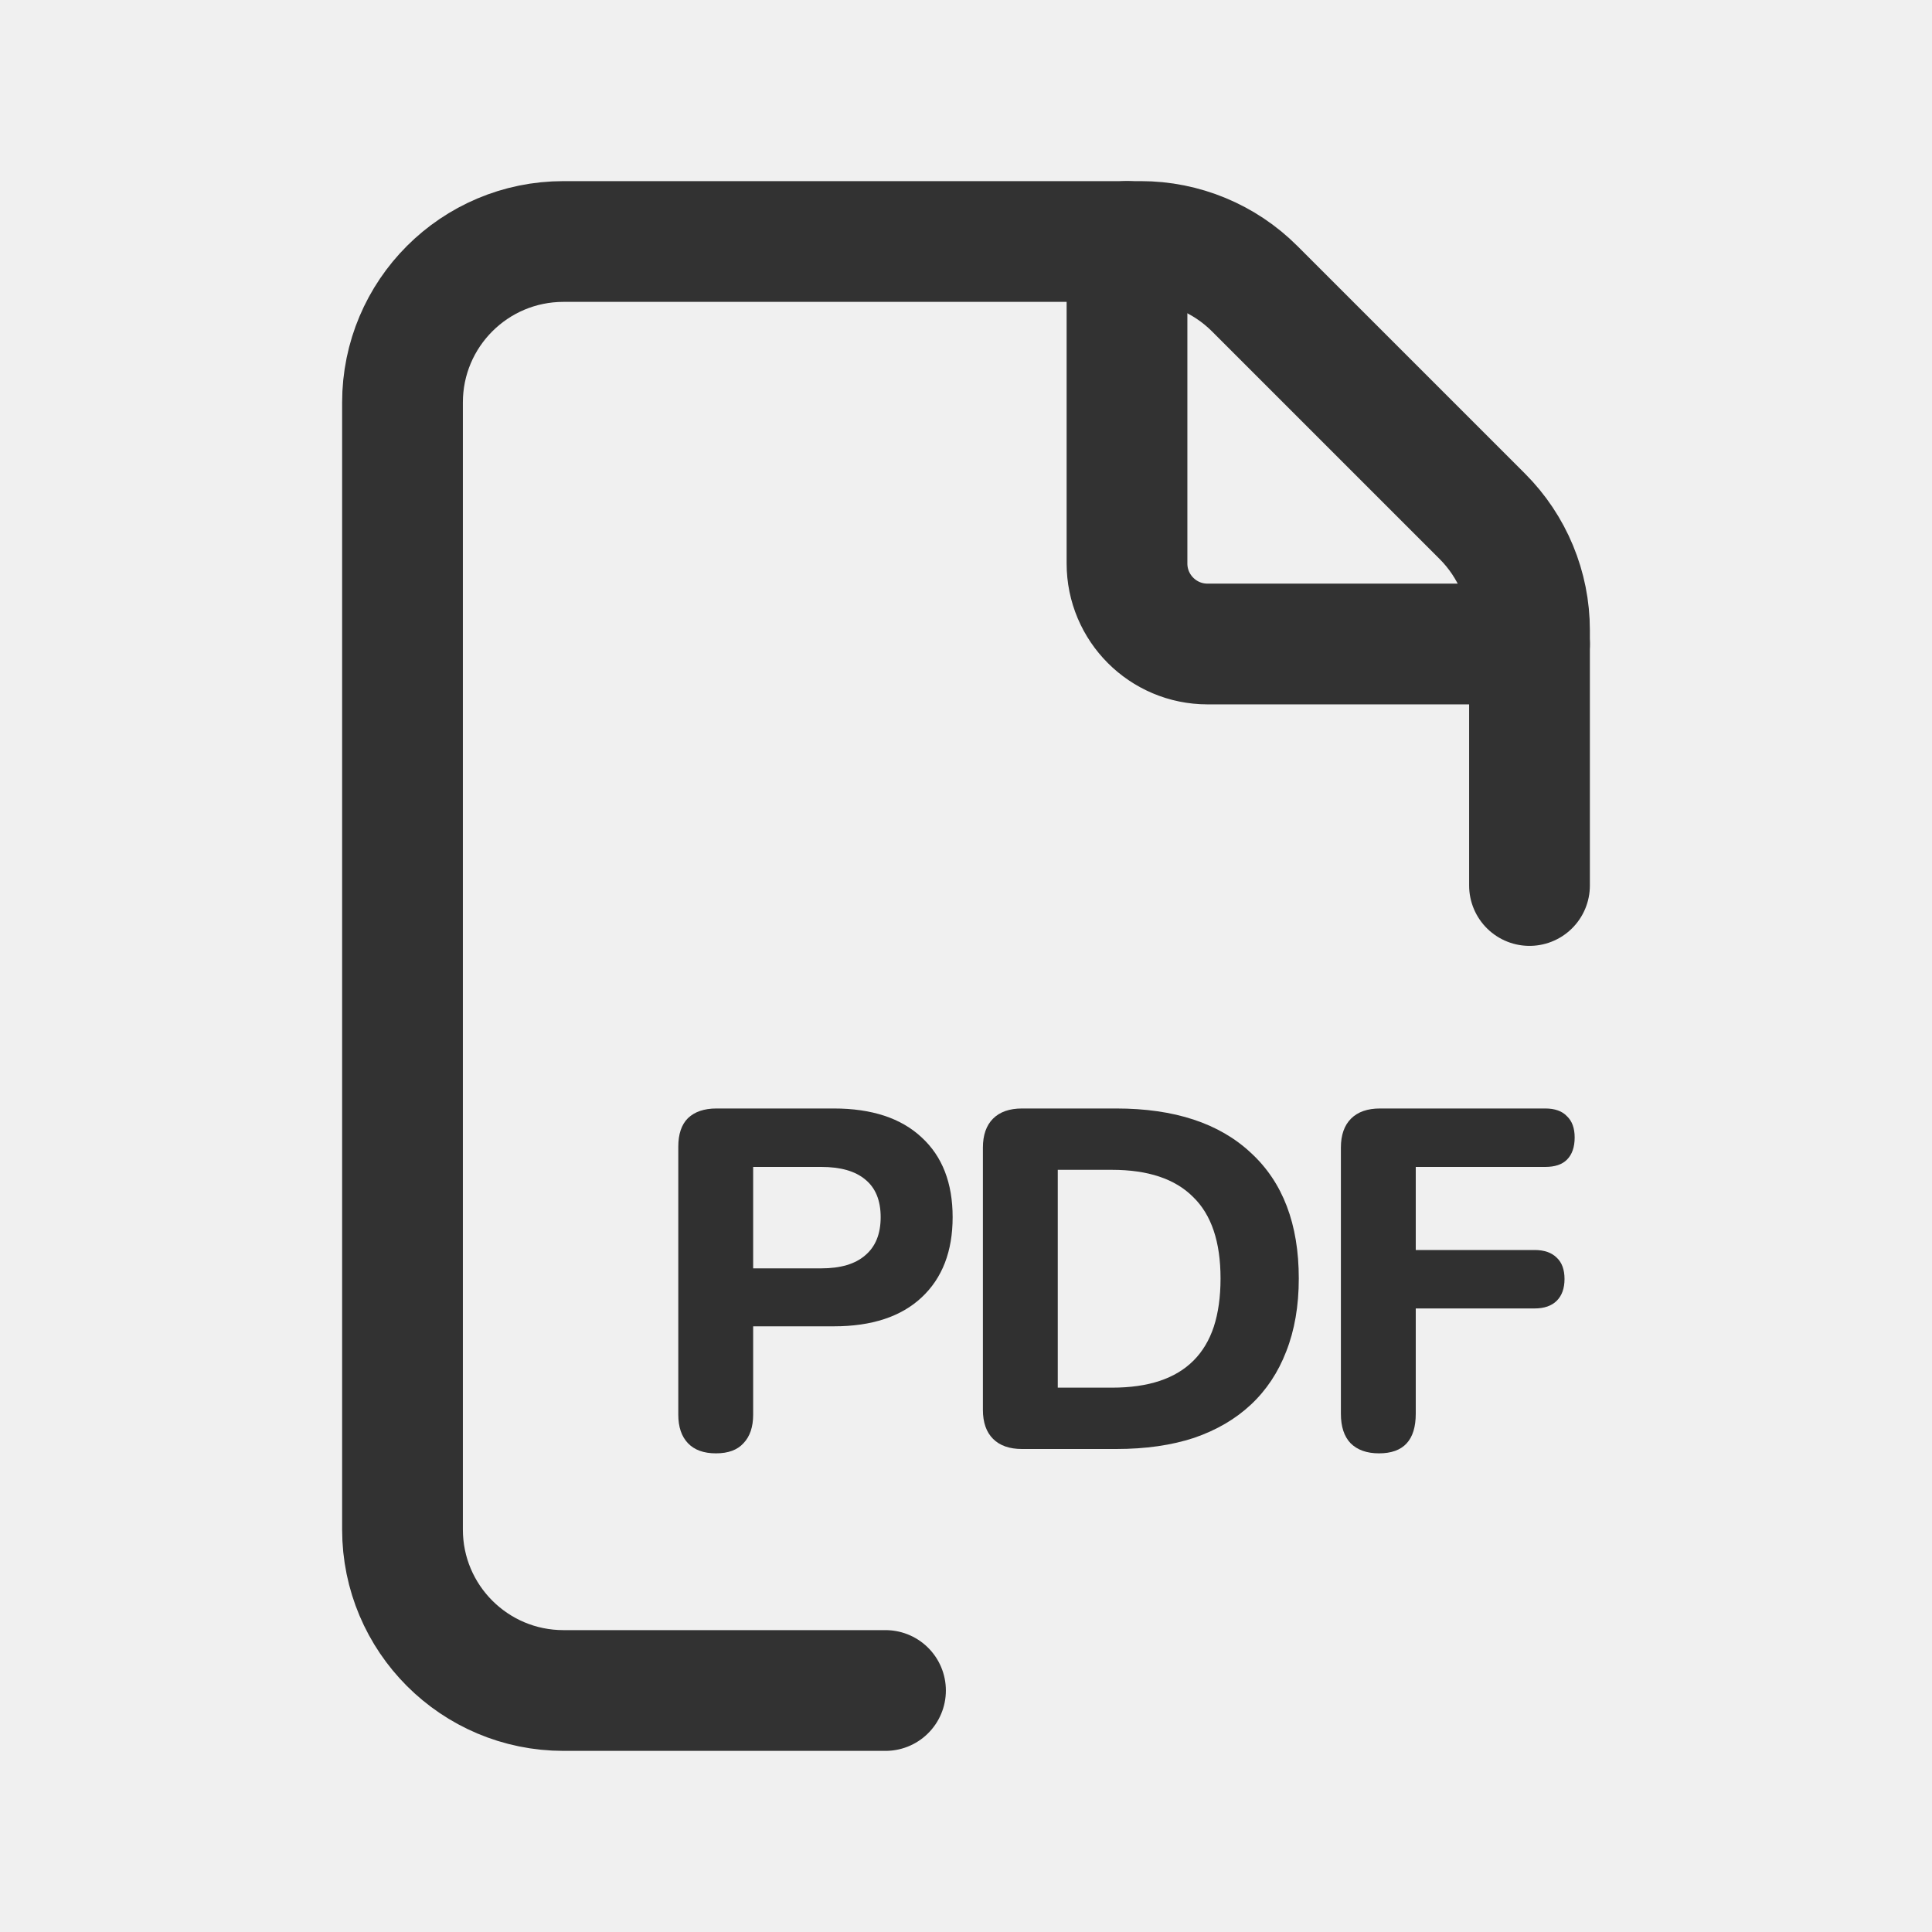
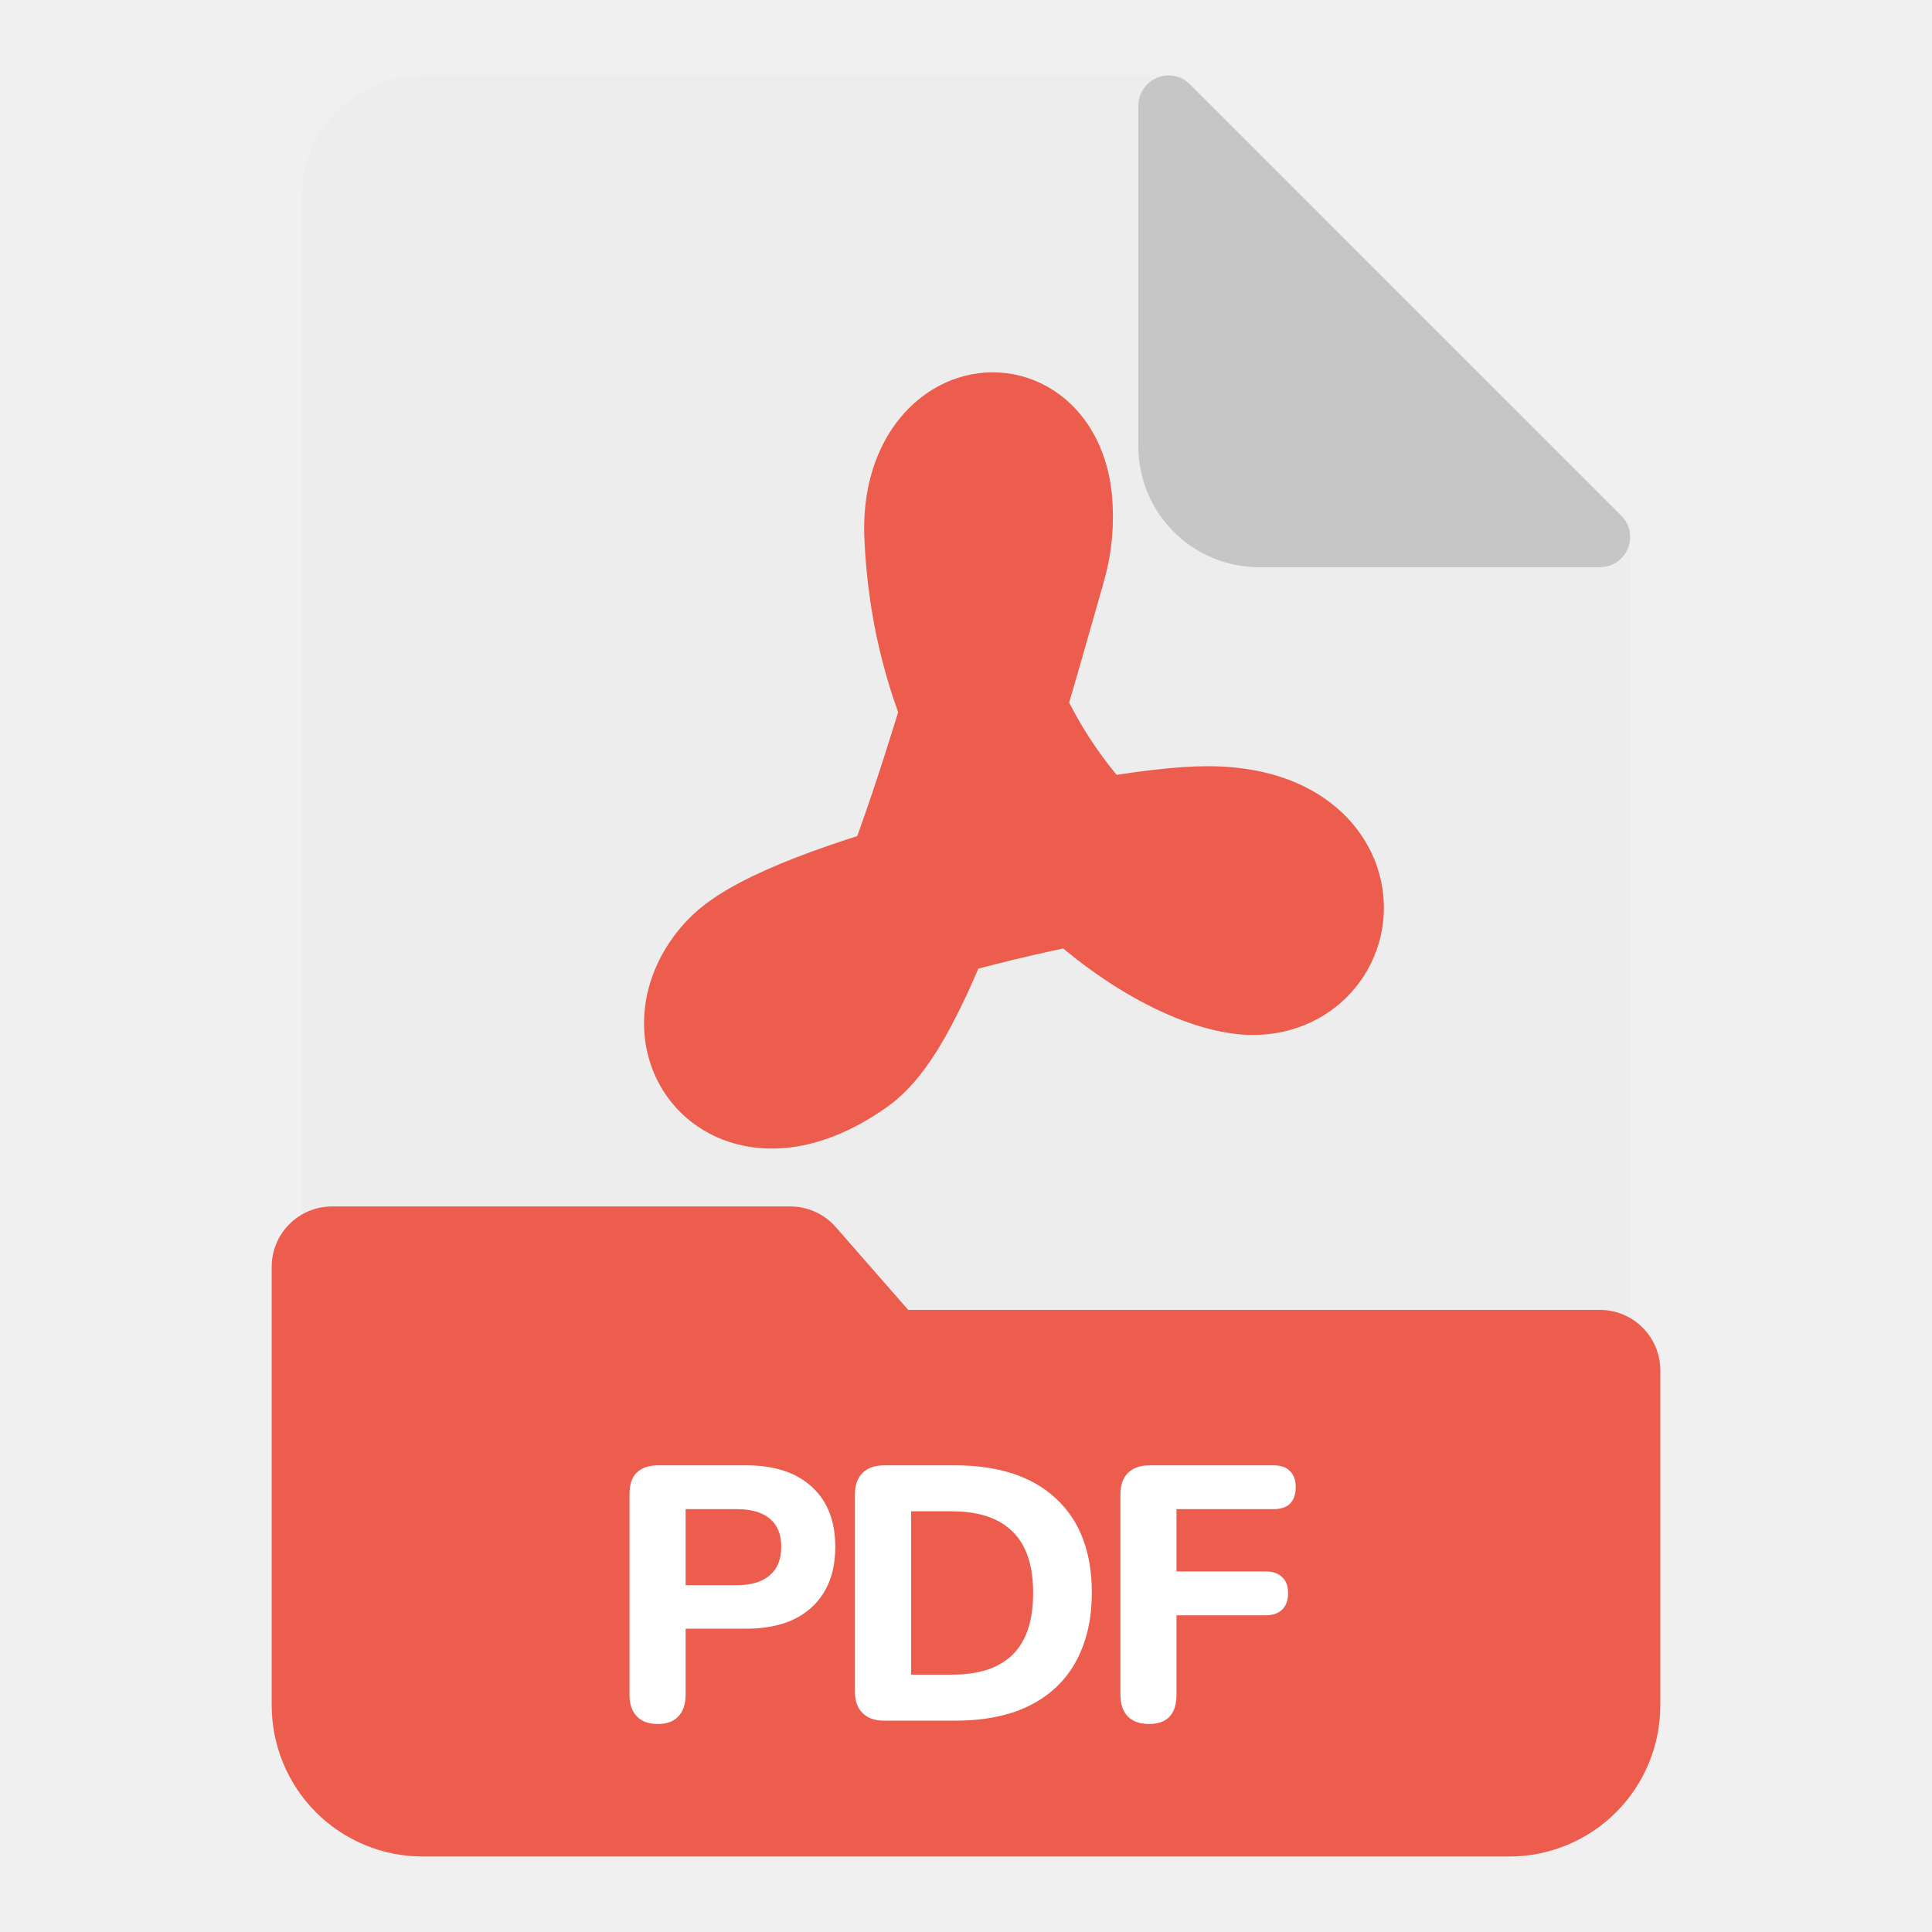
<svg xmlns="http://www.w3.org/2000/svg" width="24" height="24" viewBox="0 0 24 24" fill="none">
-   <g clip-path="url(#clip0_884_6962)">
-     <path d="M19 11V7.828C19 7.298 18.789 6.789 18.414 6.414L15.586 3.586C15.211 3.211 14.702 3 14.172 3H7C5.895 3 5 3.895 5 5V19C5 20.105 5.895 21 7 21H11" stroke="#323232" stroke-width="1.5" stroke-linecap="round" stroke-linejoin="round" />
-     <path d="M19 8H15C14.448 8 14 7.552 14 7V3" stroke="#323232" stroke-width="1.5" stroke-linecap="round" stroke-linejoin="round" />
-     <path d="M8.894 18.054C8.742 18.054 8.626 18.012 8.546 17.928C8.466 17.844 8.426 17.726 8.426 17.574V14.244C8.426 14.088 8.466 13.97 8.546 13.89C8.63 13.81 8.748 13.77 8.9 13.77H10.358C10.83 13.77 11.194 13.89 11.45 14.13C11.706 14.366 11.834 14.696 11.834 15.12C11.834 15.544 11.706 15.876 11.45 16.116C11.194 16.356 10.83 16.476 10.358 16.476H9.356V17.574C9.356 17.726 9.316 17.844 9.236 17.928C9.16 18.012 9.046 18.054 8.894 18.054ZM9.356 15.756H10.202C10.442 15.756 10.624 15.702 10.748 15.594C10.876 15.486 10.94 15.328 10.94 15.12C10.94 14.912 10.876 14.756 10.748 14.652C10.624 14.548 10.442 14.496 10.202 14.496H9.356V15.756Z" fill="#303030" />
-     <path d="M12.696 18C12.54 18 12.42 17.958 12.336 17.874C12.252 17.79 12.21 17.67 12.21 17.514V14.256C12.21 14.1 12.252 13.98 12.336 13.896C12.42 13.812 12.54 13.77 12.696 13.77H13.866C14.59 13.77 15.148 13.954 15.54 14.322C15.936 14.686 16.134 15.206 16.134 15.882C16.134 16.222 16.082 16.524 15.978 16.788C15.878 17.048 15.732 17.268 15.54 17.448C15.348 17.628 15.112 17.766 14.832 17.862C14.552 17.954 14.23 18 13.866 18H12.696ZM13.14 17.238H13.812C14.04 17.238 14.238 17.21 14.406 17.154C14.574 17.098 14.714 17.014 14.826 16.902C14.938 16.79 15.022 16.65 15.078 16.482C15.134 16.31 15.162 16.11 15.162 15.882C15.162 15.426 15.048 15.088 14.82 14.868C14.596 14.644 14.26 14.532 13.812 14.532H13.14V17.238Z" fill="#303030" />
-     <path d="M17.131 18.054C16.979 18.054 16.861 18.012 16.777 17.928C16.697 17.844 16.657 17.722 16.657 17.562V14.256C16.657 14.1 16.699 13.98 16.783 13.896C16.867 13.812 16.987 13.77 17.143 13.77H19.195C19.315 13.77 19.405 13.802 19.465 13.866C19.529 13.926 19.561 14.014 19.561 14.13C19.561 14.25 19.529 14.342 19.465 14.406C19.405 14.466 19.315 14.496 19.195 14.496H17.587V15.528H19.063C19.183 15.528 19.275 15.56 19.339 15.624C19.403 15.684 19.435 15.772 19.435 15.888C19.435 16.004 19.403 16.094 19.339 16.158C19.275 16.222 19.183 16.254 19.063 16.254H17.587V17.562C17.587 17.89 17.435 18.054 17.131 18.054Z" fill="#303030" />
-   </g>
-   <defs>
-     <clipPath id="clip0_884_6962">
-       <rect width="24" height="24" fill="white" />
-     </clipPath>
-   </defs>
+   <path d="M14.671 0.938H5.25C4.852 0.938 4.471 1.096 4.189 1.377C3.908 1.658 3.75 2.04 3.75 2.438V21.188C3.75 21.585 3.908 21.967 4.189 22.248C4.471 22.529 4.852 22.688 5.25 22.688H18.75C19.148 22.688 19.529 22.529 19.811 22.248C20.092 21.967 20.25 21.585 20.25 21.188V6.516L14.671 0.938Z" fill="#EDEDED" />
+   <path d="M20.14 6.406L14.781 1.047C14.729 0.995 14.662 0.959 14.589 0.945C14.517 0.93 14.441 0.938 14.373 0.966C14.304 0.995 14.246 1.043 14.205 1.104C14.163 1.166 14.141 1.238 14.141 1.313V5.546C14.141 5.944 14.299 6.326 14.581 6.607C14.862 6.888 15.243 7.046 15.641 7.046H19.875C19.949 7.046 20.022 7.024 20.083 6.983C20.145 6.942 20.193 6.883 20.221 6.815C20.25 6.746 20.257 6.671 20.243 6.598C20.228 6.525 20.193 6.459 20.14 6.406Z" fill="#C6C6C6" />
+   <path d="M19.875 16.272H11.282L10.382 15.243C10.312 15.162 10.225 15.098 10.128 15.054C10.03 15.01 9.925 14.987 9.818 14.987H4.125C3.926 14.987 3.735 15.066 3.595 15.207C3.454 15.347 3.375 15.538 3.375 15.737V21.187C3.376 21.684 3.573 22.161 3.925 22.513C4.276 22.864 4.753 23.062 5.25 23.062H18.75C19.247 23.062 19.724 22.864 20.075 22.513C20.427 22.161 20.624 21.684 20.625 21.187V17.022C20.625 16.823 20.546 16.633 20.405 16.492C20.265 16.351 20.074 16.272 19.875 16.272Z" fill="#EC5D4E" />
+   <path d="M8.171 21.416C8.057 21.416 7.97 21.384 7.91 21.321C7.85 21.258 7.82 21.169 7.82 21.055V18.558C7.82 18.441 7.85 18.352 7.91 18.293C7.973 18.233 8.061 18.203 8.175 18.203H9.269C9.623 18.203 9.896 18.293 10.088 18.473C10.28 18.649 10.376 18.897 10.376 19.215C10.376 19.533 10.28 19.782 10.088 19.962C9.896 20.142 9.623 20.232 9.269 20.232H8.517V21.055C8.517 21.169 8.487 21.258 8.427 21.321C8.37 21.384 8.285 21.416 8.171 21.416ZM8.517 19.692H9.152C9.332 19.692 9.468 19.651 9.561 19.57C9.657 19.489 9.705 19.371 9.705 19.215C9.705 19.059 9.657 18.942 9.561 18.864C9.468 18.786 9.332 18.747 9.152 18.747H8.517V19.692Z" fill="white" />
+   <path d="M10.985 21.375C10.868 21.375 10.778 21.343 10.715 21.28C10.652 21.218 10.62 21.128 10.62 21.011V18.567C10.62 18.45 10.652 18.36 10.715 18.297C10.778 18.234 10.868 18.203 10.985 18.203H11.862C12.405 18.203 12.824 18.34 13.118 18.616C13.415 18.89 13.563 19.279 13.563 19.787C13.563 20.041 13.524 20.268 13.446 20.466C13.371 20.661 13.262 20.826 13.118 20.961C12.974 21.096 12.797 21.2 12.587 21.271C12.377 21.34 12.135 21.375 11.862 21.375H10.985ZM11.318 20.803H11.822C11.993 20.803 12.141 20.782 12.267 20.741C12.393 20.698 12.498 20.636 12.582 20.552C12.666 20.468 12.729 20.363 12.771 20.236C12.813 20.108 12.834 19.957 12.834 19.787C12.834 19.445 12.749 19.191 12.578 19.026C12.41 18.858 12.158 18.774 11.822 18.774H11.318V20.803Z" fill="white" />
+   <path d="M14.273 21.416C14.159 21.416 14.071 21.384 14.008 21.321C13.948 21.258 13.918 21.166 13.918 21.047V18.567C13.918 18.45 13.949 18.36 14.012 18.297C14.075 18.234 14.165 18.203 14.282 18.203H15.821C15.911 18.203 15.979 18.227 16.024 18.274C16.072 18.32 16.096 18.386 16.096 18.473C16.096 18.562 16.072 18.631 16.024 18.68C15.979 18.724 15.911 18.747 15.821 18.747H14.615V19.521H15.722C15.812 19.521 15.881 19.545 15.929 19.593C15.977 19.638 16.001 19.704 16.001 19.791C16.001 19.878 15.977 19.945 15.929 19.994C15.881 20.041 15.812 20.066 15.722 20.066H14.615V21.047C14.615 21.293 14.501 21.416 14.273 21.416Z" fill="white" />
+   <path d="M12.815 6.217C12.842 6.476 12.817 6.739 12.74 6.989C12.406 8.14 11.288 12.336 10.445 12.933C9.241 13.788 8.615 12.816 9.256 12.127C9.897 11.437 13.767 10.518 15.001 10.518C16.606 10.518 16.4 11.939 15.488 11.853C14.461 11.755 11.892 10.004 11.738 6.674C11.671 5.489 12.698 5.268 12.815 6.217V6.217Z" stroke="#EC5D4E" stroke-width="2" stroke-miterlimit="10" />
</svg>
